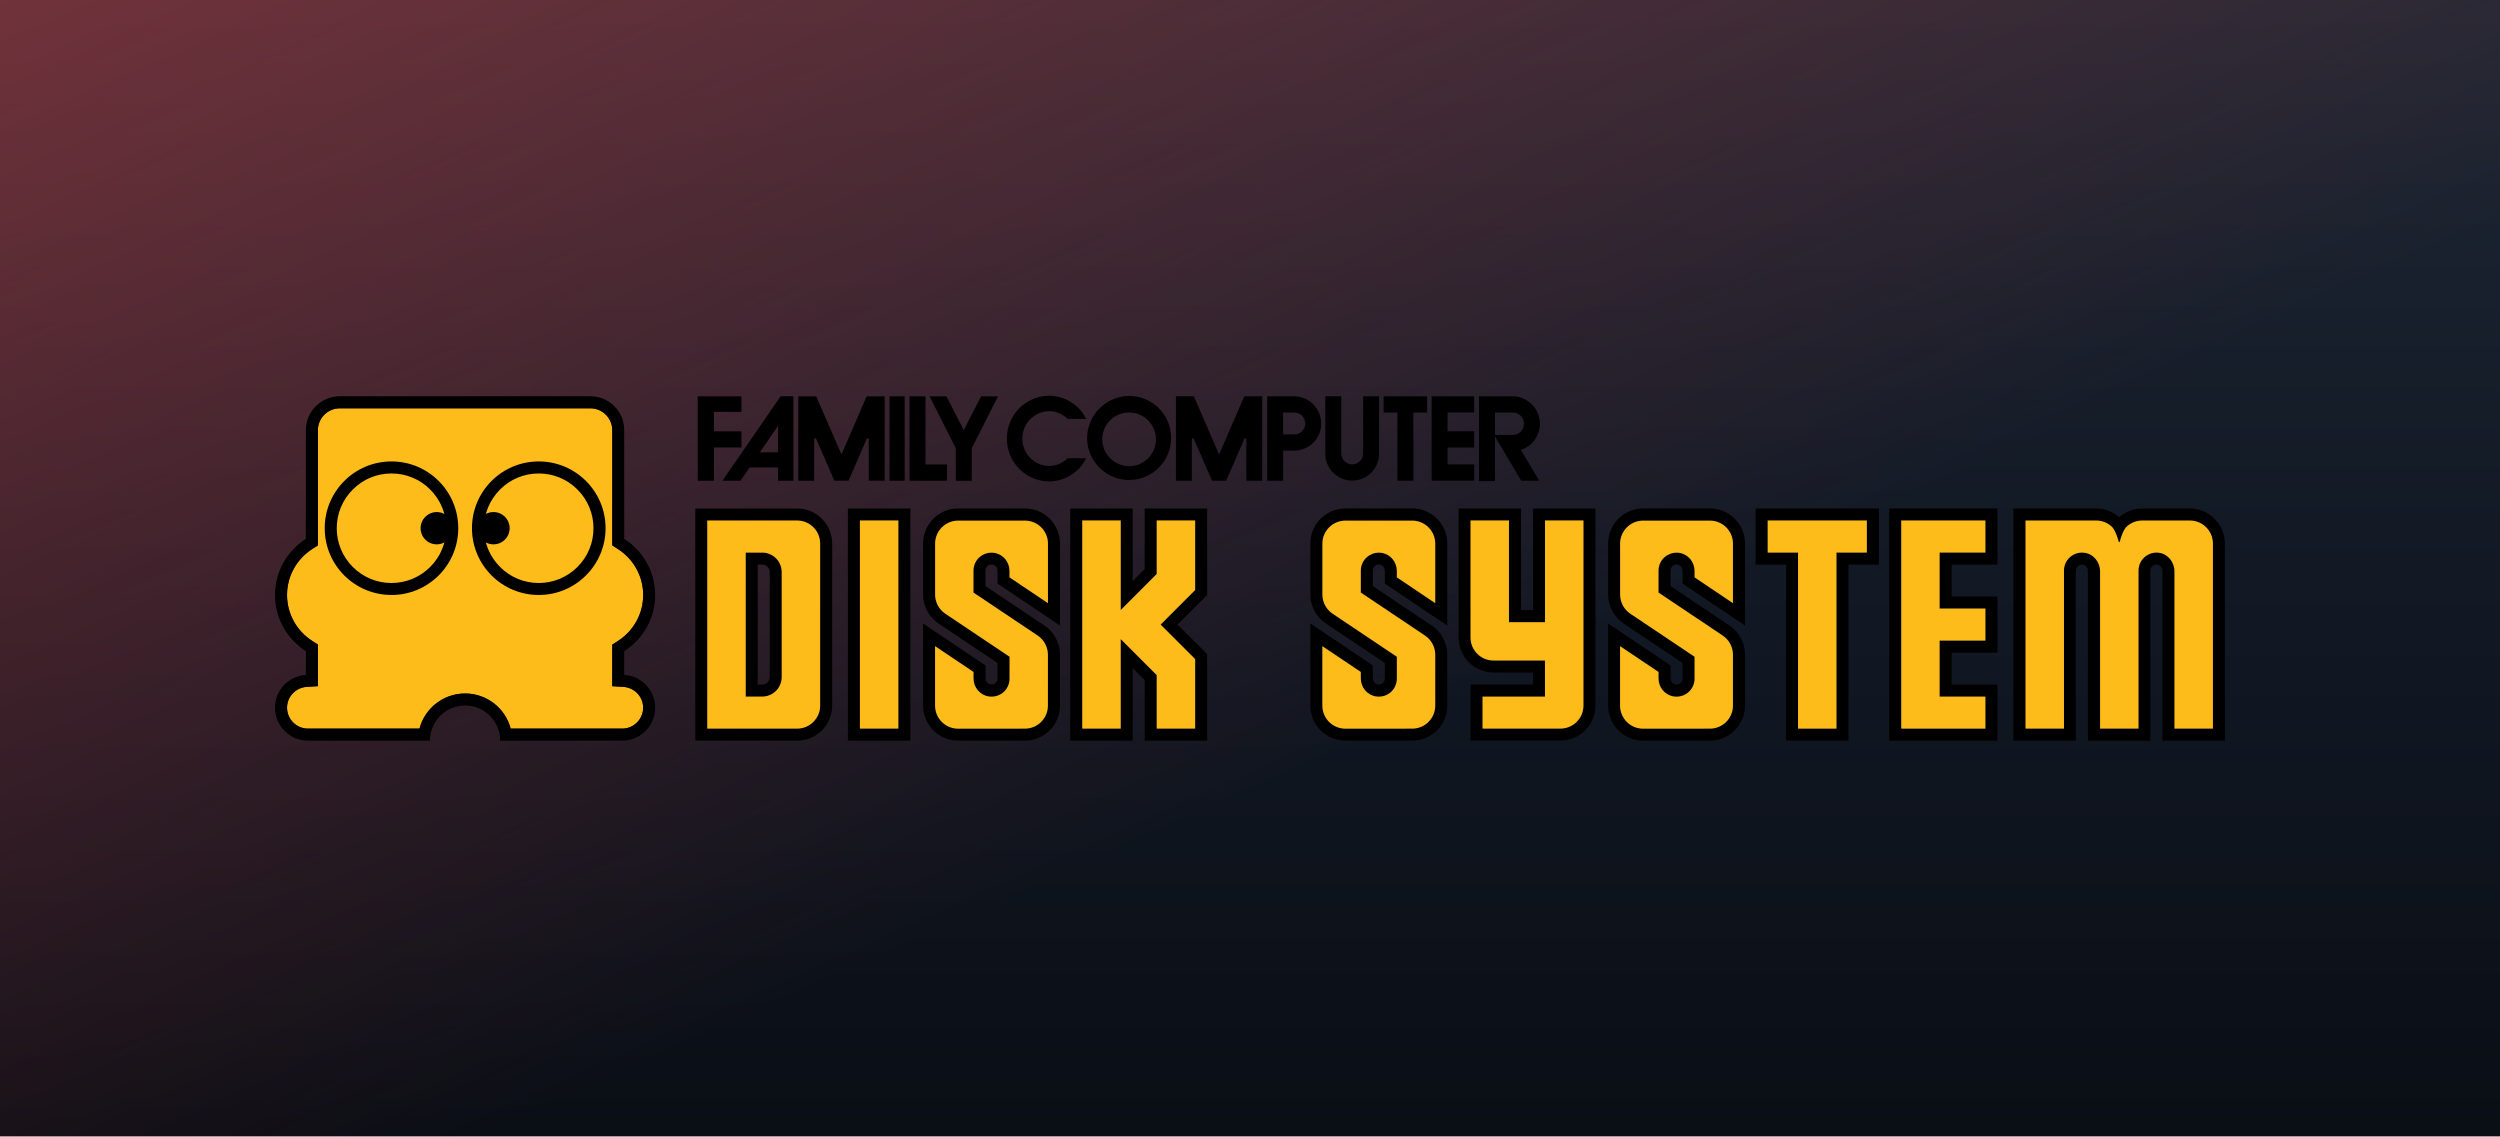
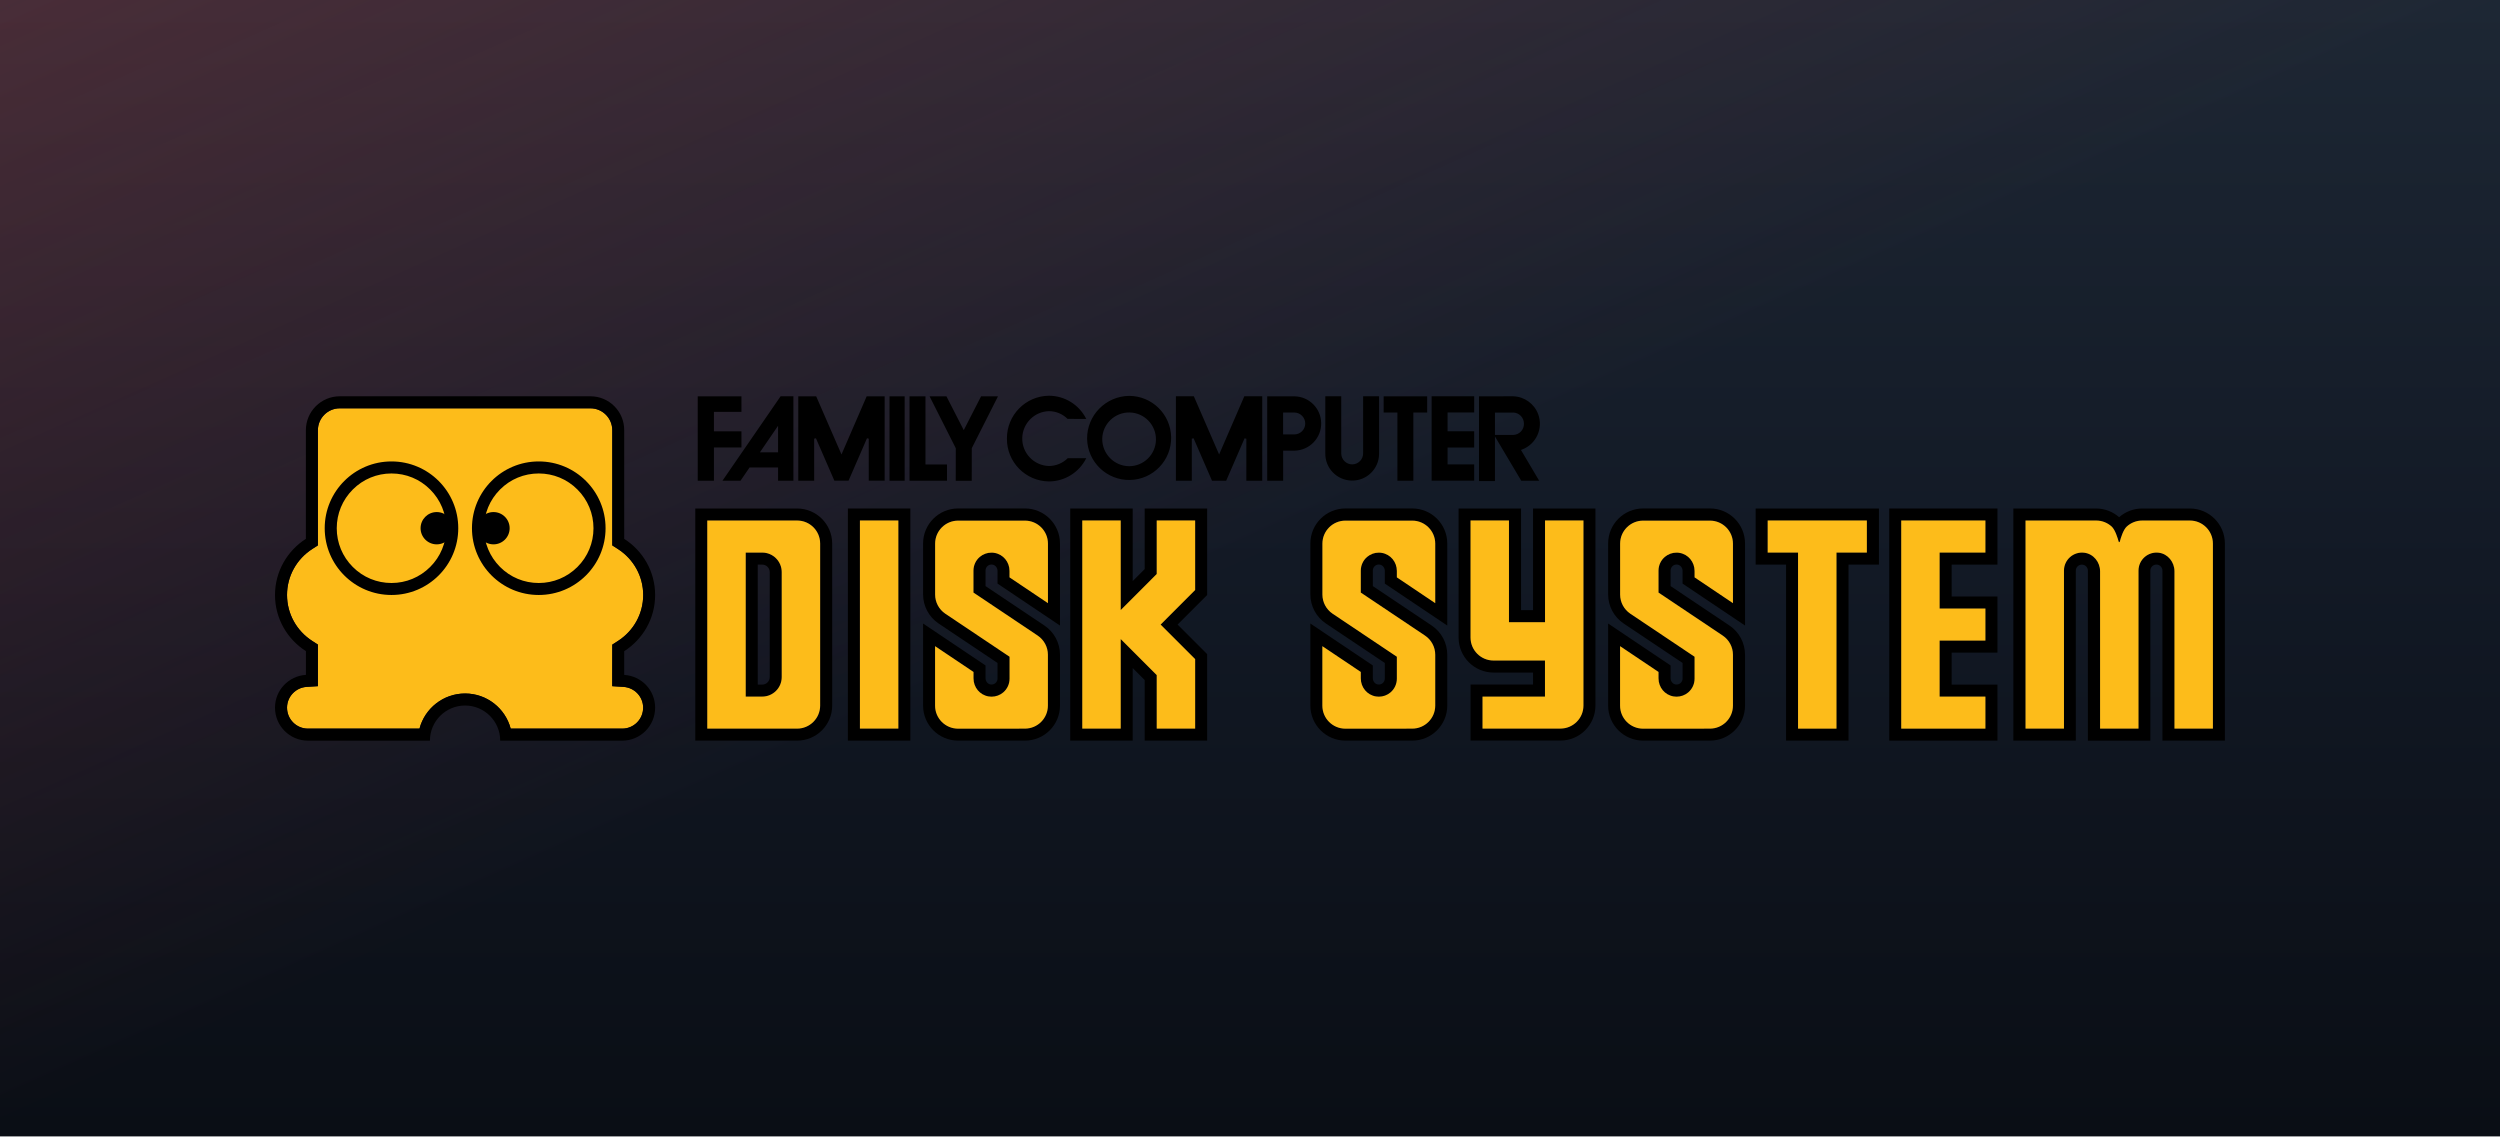
<svg xmlns="http://www.w3.org/2000/svg" viewBox="0 0 440 200" preserveAspectRatio="xMidYMid meet">
  <defs>
-     <linearGradient id="base" x1="0" y1="0" x2="0" y2="1">
+     <linearGradient id="capBase" x1="0" y1="0" x2="0" y2="1">
      <stop offset="0" stop-color="#1d2734" />
      <stop offset="0.5" stop-color="#121925" />
      <stop offset="1" stop-color="#0a0e15" />
    </linearGradient>
-     <linearGradient id="bloom" x1="0" y1="0" x2="1" y2="1">
-       <stop offset="0" stop-color="#c43d41" stop-opacity="0.50" />
-       <stop offset="0.6" stop-color="#c43d41" stop-opacity="0" />
+     <linearGradient id="capBloom" x1="0" y1="0" x2="1" y2="1">
+       <stop offset="0" stop-color="#c43d41" stop-opacity="0.26" />
+       <stop offset="0.5" stop-color="#c43d41" stop-opacity="0" />
    </linearGradient>
  </defs>
-   <rect width="440" height="200" fill="url(#base)" />
-   <rect width="440" height="200" fill="url(#bloom)" />
+   <rect width="440" height="200" fill="url(#capBase)" />
+   <rect width="440" height="200" fill="url(#capBloom)" />
  <g transform="translate(48.400 69.648) scale(0.08937)">
    <style type="text/css">
	.st0{fill:#FDBC1A;}
	.st1{fill:none;}
	.st2{fill:#FFFFFF;}
	.st3{fill:#FFFFFF;stroke:#000000;stroke-width:9;stroke-miterlimit:10;}
</style>
    <g>
      <g>
        <g>
          <path class="st0" d="M664.2,503.1v-13l10.9-7c31.3-20,50-53.9,50-90.7s-18.7-70.6-50-90.7l-10.9-7v-13V67.9     c0-23.7-19.3-43.1-43-43.1H127.6c-23.7,0-43.1,19.3-43.1,43.1v213.9v13l-10.9,7c-31.3,20-49.9,53.9-49.9,90.7     s18.7,70.6,49.9,90.7l10.9,7v13v46.7V572l-22.2,1.4c-21.7,1.4-38.6,19.3-38.6,40.9c0,22.8,18.5,41.3,41.2,41.3h219.6     c10.5-39.8,46.8-69.2,89.8-69.2s79.4,29.4,89.8,69.2h219.6c22.8,0,41.2-18.5,41.2-41.3c0-21.6-17-39.5-38.7-40.9l-22.2-1.4v-22.3     L664.2,503.1L664.2,503.1z" />
        </g>
        <g>
          <g>
            <g>
              <path d="M519.4,153.1c28.8,0,55.9,11.2,76.2,31.6c20.4,20.4,31.6,47.4,31.6,76.3c0,28.8-11.2,55.9-31.6,76.2       c-20.4,20.4-47.5,31.6-76.2,31.6s-55.9-11.2-76.2-31.6c-20.4-20.4-31.6-47.5-31.6-76.2c0-28.8,11.2-55.9,31.6-76.3       C463.5,164.3,490.6,153.1,519.4,153.1 M519.4,129.4c-72.6,0-131.5,58.9-131.5,131.5s58.9,131.5,131.5,131.5       S651,333.5,651,260.9C651,188.3,592.1,129.4,519.4,129.4L519.4,129.4z" />
            </g>
          </g>
          <circle cx="430.3" cy="260.9" r="31.8" />
        </g>
        <g>
          <g>
            <g>
              <path d="M229.4,153.1c28.8,0,55.9,11.2,76.2,31.6c20.4,20.4,31.6,47.4,31.6,76.3c0,28.8-11.2,55.9-31.6,76.2       c-20.4,20.4-47.5,31.6-76.2,31.6s-55.9-11.2-76.2-31.6c-20.4-20.4-31.6-47.5-31.6-76.2c0-28.8,11.2-55.9,31.6-76.3       C173.5,164.3,200.6,153.1,229.4,153.1 M229.4,129.4c-72.6,0-131.5,58.9-131.5,131.5s58.9,131.5,131.5,131.5       s131.5-58.9,131.5-131.5S302,129.4,229.4,129.4L229.4,129.4z" />
            </g>
          </g>
          <circle cx="318.5" cy="260.9" r="31.8" />
        </g>
        <path d="M621.2,24.8c23.7,0,43,19.3,43,43.1v213.9v13l10.9,7c31.3,20,50,53.9,50,90.7s-18.7,70.6-50,90.7l-10.9,7v13v46.7V572    l22.2,1.4c21.7,1.4,38.7,19.3,38.7,40.9c0,22.8-18.5,41.3-41.2,41.3H464.2c-10.5-39.8-46.8-69.2-89.8-69.2s-79.4,29.4-89.8,69.2    H64.9c-22.8,0-41.2-18.5-41.2-41.3c0-21.6,17-39.5,38.6-40.9l22.2-1.4v-22.3v-46.7v-13l-10.9-7c-31.3-20-49.9-53.9-49.9-90.7    s18.7-70.6,49.9-90.7l10.9-7v-13V67.9c0-23.7,19.3-43.1,43.1-43.1H621.2 M621.2,1.1H127.6C90.7,1.1,60.8,31,60.8,67.9v213.9    C24.4,305.2,0,345.9,0,392.4c0,46.6,24.4,87.3,60.9,110.6v46.7C26.9,551.9,0,579.8,0,614.3c0,35.9,29.1,65,64.9,65h240.2    c0-38.2,31-69.2,69.2-69.2s69.2,31,69.2,69.2h240.2c35.9,0,64.9-29.1,64.9-65c0-34.5-26.9-62.4-60.9-64.5v-46.7    c36.5-23.4,60.9-64,60.9-110.6c0-46.6-24.3-87.3-60.9-110.6V67.9C687.9,31,658,1.1,621.2,1.1L621.2,1.1z" />
      </g>
      <g>
        <path d="M1028.2,222.1H827.7v457.1h200.6c38.1,0,69-30.9,69-69V291.1C1097.2,253,1066.3,222.1,1028.2,222.1z M1073.6,610.2    c0,25-20.3,45.3-45.3,45.3H851.3V245.7h176.9c25,0,45.3,20.3,45.3,45.3V610.2z" />
        <path d="M1515.3,452.6l-116-77.7v-30.7c0-7.2,6.4-12.9,13.8-11.6c5.8,1,9.8,6.4,9.8,12.3v18v7.1l123,82.6l0-161.6    c0-38.1-30.9-69-69-69h-131.6c-38.1,0-69,30.9-69,69v100.3c0,23,11.5,44.5,30.6,57.3l116,77.7v30.7c0,7.2-6.4,12.8-13.8,11.6    c-5.8-0.9-9.8-6.4-9.8-12.3v-18v-7.1l-123-82.6v161.6c0,38.1,30.9,69,69,69h131.6c38.1,0,69-30.9,69-69v-89.7l0,22.1v-32.6    C1545.9,486.9,1534.4,465.4,1515.3,452.6z M1522.2,520.5L1522.2,520.5l0,89.7c0,25-20.3,45.3-45.3,45.3h-131.6    c-25,0-45.3-20.3-45.3-45.3V493.1l75.7,50.8v12.6c0,17.8,12.5,32.8,29.7,35.6c1.9,0.3,3.8,0.5,5.8,0.5c8.4,0,16.5-3,23-8.4    c7.9-6.8,12.5-16.6,12.5-27v-30.7v-12.6l-10.5-7l-116-77.7c-12.6-8.4-20.1-22.5-20.1-37.7V291.1c0-25,20.3-45.3,45.3-45.3h131.6    c25,0,45.3,20.3,45.3,45.3l0,117.2l-75.7-50.8v-12.6c0-17.9-12.5-32.8-29.7-35.6c-1.9-0.3-3.8-0.5-5.8-0.5c-8.4,0-16.5,3-23,8.4    c-7.9,6.8-12.5,16.6-12.5,27v30.7v12.6l10.5,7l116,77.7c12.6,8.4,20.1,22.5,20.1,37.7L1522.2,520.5L1522.2,520.5z" />
        <path d="M2864.4,452.6l-116-77.7v-30.7c0-7.2,6.4-12.9,13.8-11.6c5.8,1,9.8,6.4,9.8,12.3v18v7.1l123,82.6l0-161.6    c0-38.1-30.9-69-69-69h-131.6c-38.1,0-69,30.9-69,69v100.3c0,23,11.5,44.5,30.6,57.3l116,77.7v30.7c0,7.2-6.4,12.8-13.8,11.6    c-5.8-0.9-9.8-6.4-9.8-12.3v-18v-7.1l-123-82.6v161.6c0,38.1,30.9,69,69,69h131.6c38.1,0,69-30.9,69-69v-89.7l0,22.1v-32.6    C2894.9,486.9,2883.5,465.4,2864.4,452.6z M2871.3,520.5L2871.3,520.5l0,89.7c0,25-20.3,45.3-45.3,45.3h-131.6    c-25,0-45.3-20.3-45.3-45.3V493.1l75.7,50.8v12.6c0,17.8,12.5,32.8,29.7,35.6c1.9,0.3,3.9,0.5,5.8,0.5c8.4,0,16.5-3,23-8.4    c7.9-6.8,12.5-16.6,12.5-27v-30.7v-12.6l-10.5-7l-116-77.7c-12.6-8.4-20.1-22.5-20.1-37.7V291.1c0-25,20.3-45.3,45.3-45.3h131.6    c25,0,45.3,20.3,45.3,45.3l0,117.2l-75.6-50.8v-12.6c0-17.9-12.5-32.8-29.7-35.6c-1.9-0.3-3.9-0.5-5.8-0.5c-8.4,0-16.5,3-23,8.4    c-7.9,6.8-12.5,16.6-12.5,27v30.7v12.6l10.5,7l116,77.7c12.6,8.4,20.1,22.5,20.1,37.7L2871.3,520.5L2871.3,520.5z" />
        <path d="M2278,452.6l-116-77.7v-30.7c0-7.2,6.4-12.9,13.8-11.6c5.8,1,9.8,6.4,9.8,12.3v18v7.1l123,82.6l0-161.6    c0-38.1-30.9-69-69-69H2108c-38.1,0-69,30.9-69,69v100.3c0,23,11.5,44.5,30.6,57.3l116,77.7v30.7c0,7.2-6.4,12.8-13.8,11.6    c-5.8-0.9-9.8-6.4-9.8-12.3v-18v-7.1l-123-82.6v161.6c0,38.1,30.9,69,69,69h131.6c38.1,0,69-30.9,69-69v-89.7l0,22.1v-32.6    C2308.6,486.9,2297.1,465.4,2278,452.6z M2285,520.5L2285,520.5l0,89.7c0,25-20.3,45.3-45.3,45.3H2108c-25,0-45.3-20.3-45.3-45.3    V493.1l75.7,50.8v12.6c0,17.8,12.5,32.8,29.7,35.6c1.9,0.3,3.9,0.5,5.8,0.5c8.4,0,16.5-3,23-8.4c7.9-6.8,12.5-16.6,12.5-27v-30.7    v-12.6l-10.5-7l-116-77.7c-12.6-8.4-20.1-22.5-20.1-37.7V291.1c0-25,20.3-45.3,45.3-45.3h131.6c25,0,45.3,20.3,45.3,45.3l0,117.2    l-75.6-50.8v-12.6c0-17.9-12.5-32.8-29.7-35.6c-1.9-0.3-3.9-0.5-5.8-0.5c-8.4,0-16.5,3-23,8.4c-7.9,6.8-12.5,16.6-12.5,27v30.7    v12.6l10.5,7l116,77.7c12.6,8.4,20.1,22.5,20.1,37.7L2285,520.5L2285,520.5z" />
        <path d="M1128.2,222.1v457.1h123V222.1H1128.2z M1227.6,655.6h-75.7V245.7h75.7V655.6z" />
        <path d="M3098.8,222.1h-123h-59.9v110.5h59.9v346.6h123V332.6h59.9V222.1H3098.8z M3134.9,308.9h-59.9v346.7h-75.7V308.9h-59.9    v-63.2h195.4L3134.9,308.9L3134.9,308.9z" />
        <path d="M959.5,308.9H927v283.6h32.5c21.2,0,38.4-17.2,38.4-38.4V347.3C997.9,326.2,980.7,308.9,959.5,308.9z M974.3,554.1    c0,8.2-6.6,14.8-14.8,14.8h-8.8V332.6h8.8c8.2,0,14.8,6.6,14.8,14.8V554.1z" />
        <path d="M1835.7,222.1h-123v119.3l-23.6,23.6V222.1h-123v457.1h123V536.3l23.6,23.6v119.3h123V508.9l-58.2-58.2l58.2-58.2V222.1z     M1812.1,382.6l-68,68l68,68v136.9h-75.7V550.1l-70.9-70.9v176.3h-75.7V245.7h75.7v176.3l70.9-70.9V245.7h75.7V382.6z" />
        <path d="M2477.5,222.1v200.2h-23.6V222.1h-123v164.7l0,66.3v23.1c0,38.1,30.9,69,69,69h77.6v23.6h-123v110.3h176.9    c38.1,0,69-30.9,69-69V222.1H2477.5z M2576.8,610.2c0,25-20.3,45.3-45.3,45.3h-153.3v-63h99.3h23.7v-23.7v-23.6v-23.7h-23.7h-77.6    c-25,0-45.3-20.3-45.3-45.3v-23.1l0-66.3V245.7h75.7v176.6V446h23.7h23.6h23.7v-23.7V245.7h75.7L2576.8,610.2L2576.8,610.2z" />
        <path d="M3301.9,332.6h90.2V222.1h-213.1v457.1h213.1V568.9h-90.2v-63h90.2V395.4h-90.2V332.6z M3368.4,419.1v63.2h-90.2v110.3    h90.2v63h-165.8V245.7h165.8v63.2h-90.2v110.2H3368.4z" />
        <path d="M3771,222.1l-93.9,0c-17.4,0-33.2,6.5-45.4,17.1c-12.1-10.6-28-17.1-45.4-17.1l-162.9,0v457.1h123V344.5    c0-6.6,5.3-11.9,11.9-11.9c6.6,0,11.9,5.3,11.9,11.9v334.8h123V344.4c0-6.6,5.3-11.9,11.9-11.9c6.6,0,11.9,5.3,11.9,11.9v334.8    h123V291.1C3840,253,3809.1,222.1,3771,222.1z M3816.3,655.6h-75.7V345.7c0-18.1-12.9-34.2-30.9-36.5    c-21.7-2.8-40.2,14.1-40.2,35.2v311.1H3594V345.7c0-18.1-12.9-34.2-30.9-36.5c-21.7-2.8-40.2,14.1-40.2,35.2v311.1h-75.7V245.7    l139.2,0c11.7,0,22.4,4.5,30.4,11.8c6.8,6.2,11.8,22.3,13.9,29.9c0.3,1.1,1.8,1.1,2.1,0c2.1-7.6,7-23.6,13.8-29.9    c8.1-7.3,18.7-11.8,30.4-11.8l93.9,0c25,0,45.3,20.3,45.3,45.3V655.6z" />
      </g>
      <g>
        <path class="st0" d="M2825.9,655.6c25,0,45.3-20.3,45.3-45.3v-89.7h0v-10.5c0-15.1-7.5-29.2-20.1-37.7l-116-77.7l-10.5-7v-12.6    v-30.7c0-10.4,4.6-20.3,12.5-27c6.5-5.5,14.6-8.4,23-8.4c1.9,0,3.8,0.1,5.8,0.5c17.2,2.8,29.7,17.8,29.7,35.6v12.6l75.6,50.8    l0-117.2c0-25-20.3-45.3-45.3-45.3h-131.6c-25,0-45.3,20.3-45.3,45.3v100.3c0,15.1,7.5,29.2,20.1,37.7l116,77.7l10.5,7v12.6v30.7    c0,10.4-4.6,20.3-12.5,27c-6.5,5.5-14.6,8.4-23,8.4c-1.9,0-3.8-0.2-5.8-0.5c-17.2-2.8-29.7-17.8-29.7-35.6v-12.6l-75.7-50.8v117.2    c0,25,20.3,45.3,45.3,45.3L2825.9,655.6L2825.9,655.6z" />
        <path class="st0" d="M2239.6,655.6c25,0,45.3-20.3,45.3-45.3v-89.7h0v-10.5c0-15.1-7.5-29.2-20.1-37.7l-116-77.7l-10.5-7v-12.6    v-30.7c0-10.4,4.6-20.3,12.5-27c6.5-5.5,14.6-8.4,23-8.4c1.9,0,3.8,0.1,5.8,0.5c17.2,2.8,29.7,17.8,29.7,35.6v12.6l75.6,50.8    l0-117.2c0-25-20.3-45.3-45.3-45.3H2108c-25,0-45.3,20.3-45.3,45.3v100.3c0,15.1,7.5,29.2,20.1,37.7l116,77.7l10.5,7v12.6v30.7    c0,10.4-4.6,20.3-12.5,27c-6.5,5.5-14.6,8.4-23,8.4c-1.9,0-3.8-0.2-5.8-0.5c-17.2-2.8-29.7-17.8-29.7-35.6v-12.6l-75.7-50.8v117.2    c0,25,20.3,45.3,45.3,45.3L2239.6,655.6L2239.6,655.6z" />
        <path class="st0" d="M2576.8,610.2V245.7h-75.7v176.6V446h-23.7h-23.6h-23.7v-23.7V245.7h-75.7v141.1l0,66.3v23.1    c0,25,20.3,45.3,45.3,45.3h77.6h23.7v23.7v23.6v23.7h-23.7h-99.3v63h153.3C2556.5,655.6,2576.8,635.2,2576.8,610.2z" />
        <polygon class="st0" points="1736.4,655.6 1812.1,655.6 1812.1,518.7 1744.1,450.7 1812.1,382.6 1812.1,245.7 1736.4,245.7     1736.4,351.1 1665.5,422.1 1665.5,245.7 1589.8,245.7 1589.8,655.6 1665.5,655.6 1665.5,479.2 1736.4,550.2   " />
        <rect x="1151.9" y="245.7" class="st0" width="75.7" height="409.8" />
        <path class="st0" d="M1476.8,655.6c25,0,45.3-20.3,45.3-45.3v-89.7h0v-10.5c0-15.1-7.5-29.2-20.1-37.7l-116-77.7l-10.5-7v-12.6    v-30.7c0-10.4,4.6-20.3,12.5-27c6.5-5.5,14.6-8.4,23-8.4c1.9,0,3.8,0.1,5.8,0.5c17.2,2.8,29.7,17.8,29.7,35.6v12.6l75.7,50.8    l0-117.2c0-25-20.3-45.3-45.3-45.3h-131.6c-25,0-45.3,20.3-45.3,45.3v100.3c0,15.1,7.5,29.2,20.1,37.7l116,77.7l10.5,7v12.6v30.7    c0,10.4-4.6,20.3-12.5,27c-6.5,5.5-14.6,8.4-23,8.4c-1.9,0-3.8-0.2-5.8-0.5c-17.2-2.8-29.7-17.8-29.7-35.6v-12.6l-75.7-50.8v117.2    c0,25,20.3,45.3,45.3,45.3L1476.8,655.6L1476.8,655.6z" />
        <path class="st0" d="M1073.6,610.2V291.1c0-25-20.3-45.3-45.3-45.3H851.3v409.8h176.9C1053.2,655.6,1073.6,635.2,1073.6,610.2z     M997.9,554.1c0,21.2-17.2,38.4-38.4,38.4H927V308.9h32.5c21.2,0,38.4,17.2,38.4,38.4L997.9,554.1L997.9,554.1z" />
        <path class="st0" d="M3740.7,345.7v309.9h75.7V291.1c0-25-20.3-45.3-45.3-45.3l-93.9,0c-11.7,0-22.4,4.5-30.4,11.8    c-6.9,6.2-11.8,22.2-13.8,29.9c-0.3,1.1-1.8,1.1-2.1,0c-2.1-7.6-7.1-23.7-13.9-29.9c-8.1-7.3-18.7-11.8-30.4-11.8l-139.2,0v409.8    h75.7V344.4c0-21.1,18.5-38,40.2-35.2c17.9,2.3,30.9,18.4,30.9,36.5v309.9h75.7V344.4c0-21.1,18.5-38,40.2-35.2    C3727.7,311.5,3740.7,327.6,3740.7,345.7z" />
        <polygon class="st0" points="2999.4,655.6 3075.1,655.6 3075.1,308.9 3134.9,308.9 3134.9,245.7 2939.6,245.7 2939.6,308.9     2999.4,308.9   " />
        <polygon class="st0" points="3368.4,592.5 3278.2,592.5 3278.2,482.2 3368.4,482.2 3368.4,419.1 3278.2,419.1 3278.2,308.9     3368.4,308.9 3368.4,245.7 3202.6,245.7 3202.6,655.6 3368.4,655.6   " />
      </g>
      <g>
        <path d="M1441.4,84.4c-0.4,46.1,36.6,83.9,82.8,84.4c30.9-0.1,59.1-17.6,73.1-45.1l0.3-0.7h-36.4c-9.9,9.8-23.1,15.3-37,15.4    c-29.8-0.8-53.4-25.6-52.6-55.4c0.8-28.7,23.9-51.9,52.6-52.6c13.7,0,26.9,5.5,36.6,15.2l36.8,0.1l-0.3-0.7    c-14-27.5-42.2-44.9-73.1-45C1478.1,0.5,1441.1,38.2,1441.4,84.4z M1599.3,84.8c0.9,45.7,38.7,82,84.4,81.1    c45.7-0.9,82-38.7,81.1-84.4c-0.9-45.1-37.7-81.1-82.7-81.2C1635.9,0.9,1598.9,38.7,1599.3,84.8L1599.3,84.8z M1629.1,84.8    c0.6-29.2,24.8-52.4,54-51.8c29.2,0.6,52.4,24.8,51.8,54c-0.6,28.8-24.1,51.8-52.9,51.8C1652.5,138.5,1628.9,114.3,1629.1,84.8    L1629.1,84.8z M2361.2,1.1h-83.4v166.2h83.8v-32h-52.4V102h52.4V70h-52.4V33h52.4V1L2361.2,1.1L2361.2,1.1L2361.2,1.1L2361.2,1.1z     M1020.4,1.1h-24.7L881.2,167.4h35.5c0,0,17.7-25.8,17.9-26.1h56.1v26.1h30.2V1.1H1020.4L1020.4,1.1z M956.9,108.6l33.8-49.4v52.3    H955C955.6,110.6,956.9,108.6,956.9,108.6z M1943.9,1.1h-35c0,0-48.8,112.8-49.6,114.6c-0.8-1.8-49.8-114.6-49.8-114.6h-35.3    v166.3h31.3V84.6c0.5-0.1,3-0.7,3.5-0.8l36.3,83.6h27.9c0,0,36-82.8,36.2-83.5c0.5,0.1,3,0.7,3.5,0.8v82.7h31.3V1.1H1943.9    L1943.9,1.1z M2173.9,1.1h-31v112.2c0.2,11.9-9.4,21.7-21.2,21.9s-21.7-9.3-21.9-21.2c0-0.2,0-0.4,0-0.6V1.1h-31.4v112.2    c-0.5,29.3,22.8,53.3,52.1,53.8c29.3,0.5,53.3-22.8,53.8-52.1c0-0.6,0-1.1,0-1.7V1.2L2173.9,1.1L2173.9,1.1z M2371.6,1.2h-0.5V168    h31.4V80.2c1.6,2.6,51.8,87.2,51.8,87.2h35.3c0,0-35.4-59.7-35.9-60.6c0.7-0.2,2.1-0.8,2.1-0.8c28-10.5,42.2-41.7,31.8-69.7    c-7.7-20.6-27.1-34.5-49.1-35.2L2371.6,1.2L2371.6,1.2z M2438.5,33.1c11.9,0.4,21.2,10.2,21.1,22.1c0.2,11.9-9.2,21.7-21.1,22h-36    v-44H2438.5L2438.5,33.1z M1954.4,1.2h-0.4v166.2h31.4v-59.2h22.4c29.6-0.6,53.1-25,52.5-54.5c-0.5-28.8-23.7-52-52.5-52.5    L1954.4,1.2L1954.4,1.2z M2007.7,33.1c11.9,0.2,21.4,10.1,21.2,22c-0.2,11.6-9.6,20.9-21.2,21.1h-22.4V33.1H2007.7L2007.7,33.1z     M2268.5,1.2h-85.2v31.9h27.1v134.3h31.4V33.1h27.2V1.2H2268.5L2268.5,1.2z M1423,1.2h-32.5c0,0-33.4,65-34.1,66.6    c-0.8-1.5-34.1-66.6-34.1-66.6h-33.2l51.6,102.2l-0.1,64.1h31.5l0.1-64.2c0.1,0,51.2-101.3,51.2-101.3l0.3-0.7L1423,1.2L1423,1.2z     M1280.5,1.2h-30.9v166.2h73.8v-32H1281V1.2H1280.5L1280.5,1.2z M1239.6,1.2h-29.4v166.2h29.8V1.2H1239.6L1239.6,1.2z M1200.2,1.2    h-35c0,0-48.8,112.7-49.6,114.5L1065.8,1.2h-35.3v166.2h31.3V84.6c0.5-0.1,3-0.7,3.5-0.8c0.3,0.7,36.3,83.5,36.3,83.5h27.9    l36.3-83.5c0.5,0.1,3,0.7,3.5,0.8v82.7h31.3V1.2H1200.2L1200.2,1.2z M918.2,1.2h-85.7v166.2h31.9v-65.5h54.2V70.1h-54.2V31.8h54.2    V1.2L918.2,1.2L918.2,1.2z" />
      </g>
    </g>
  </g>
</svg>
